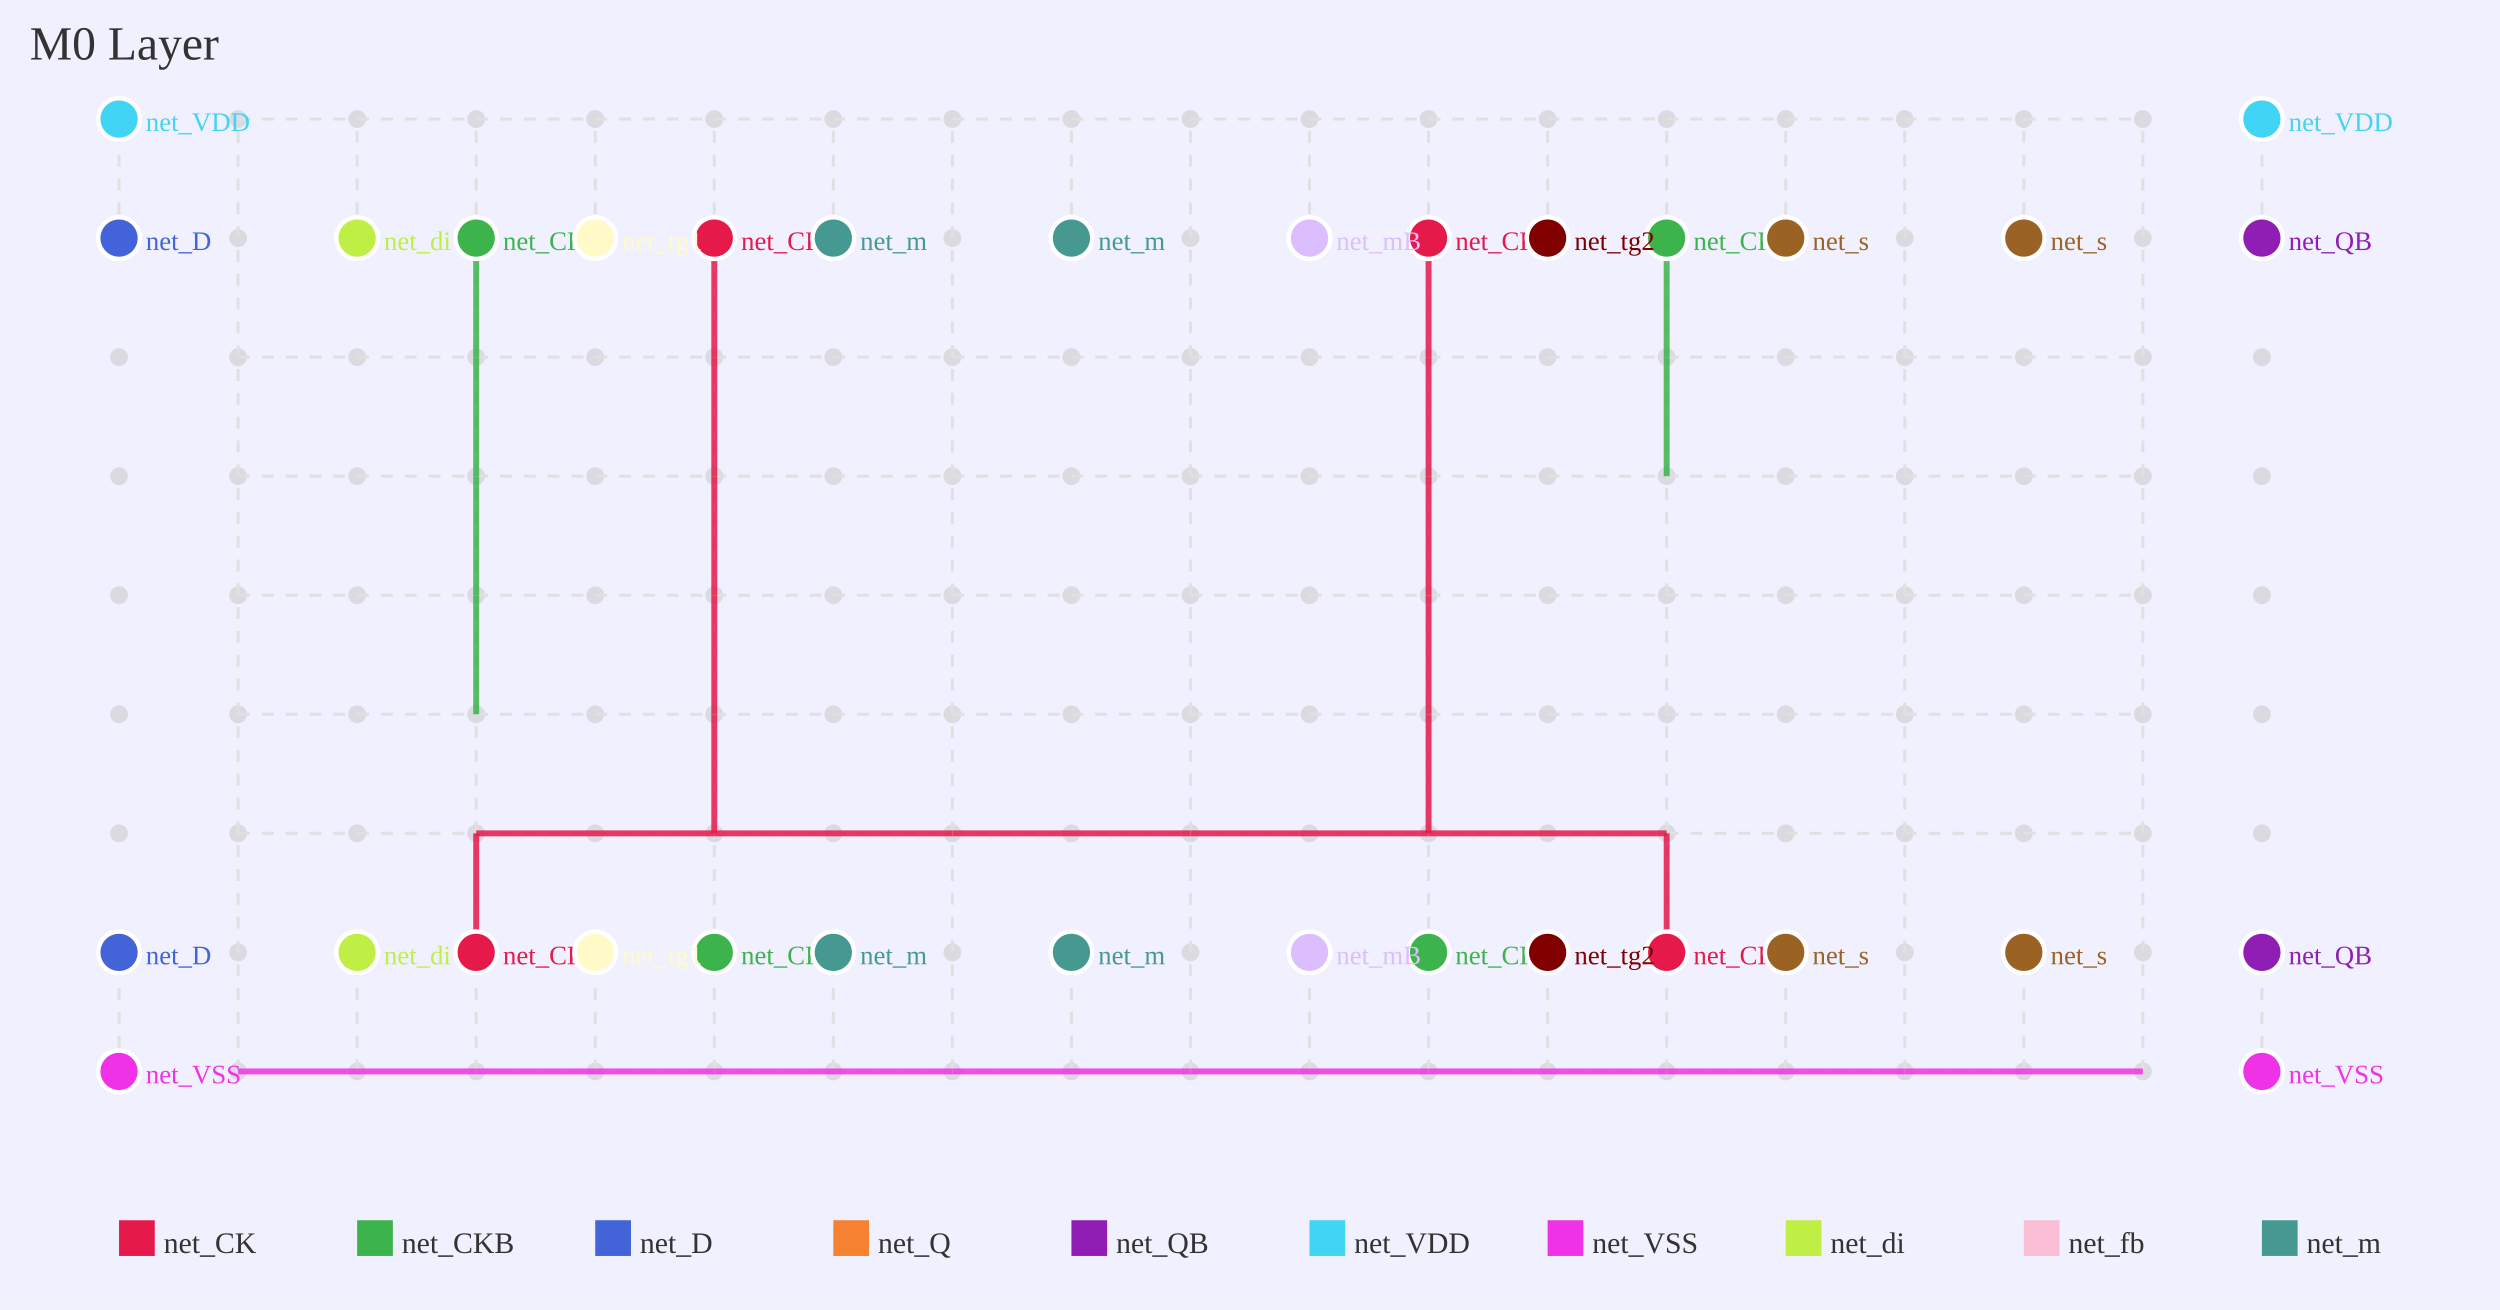
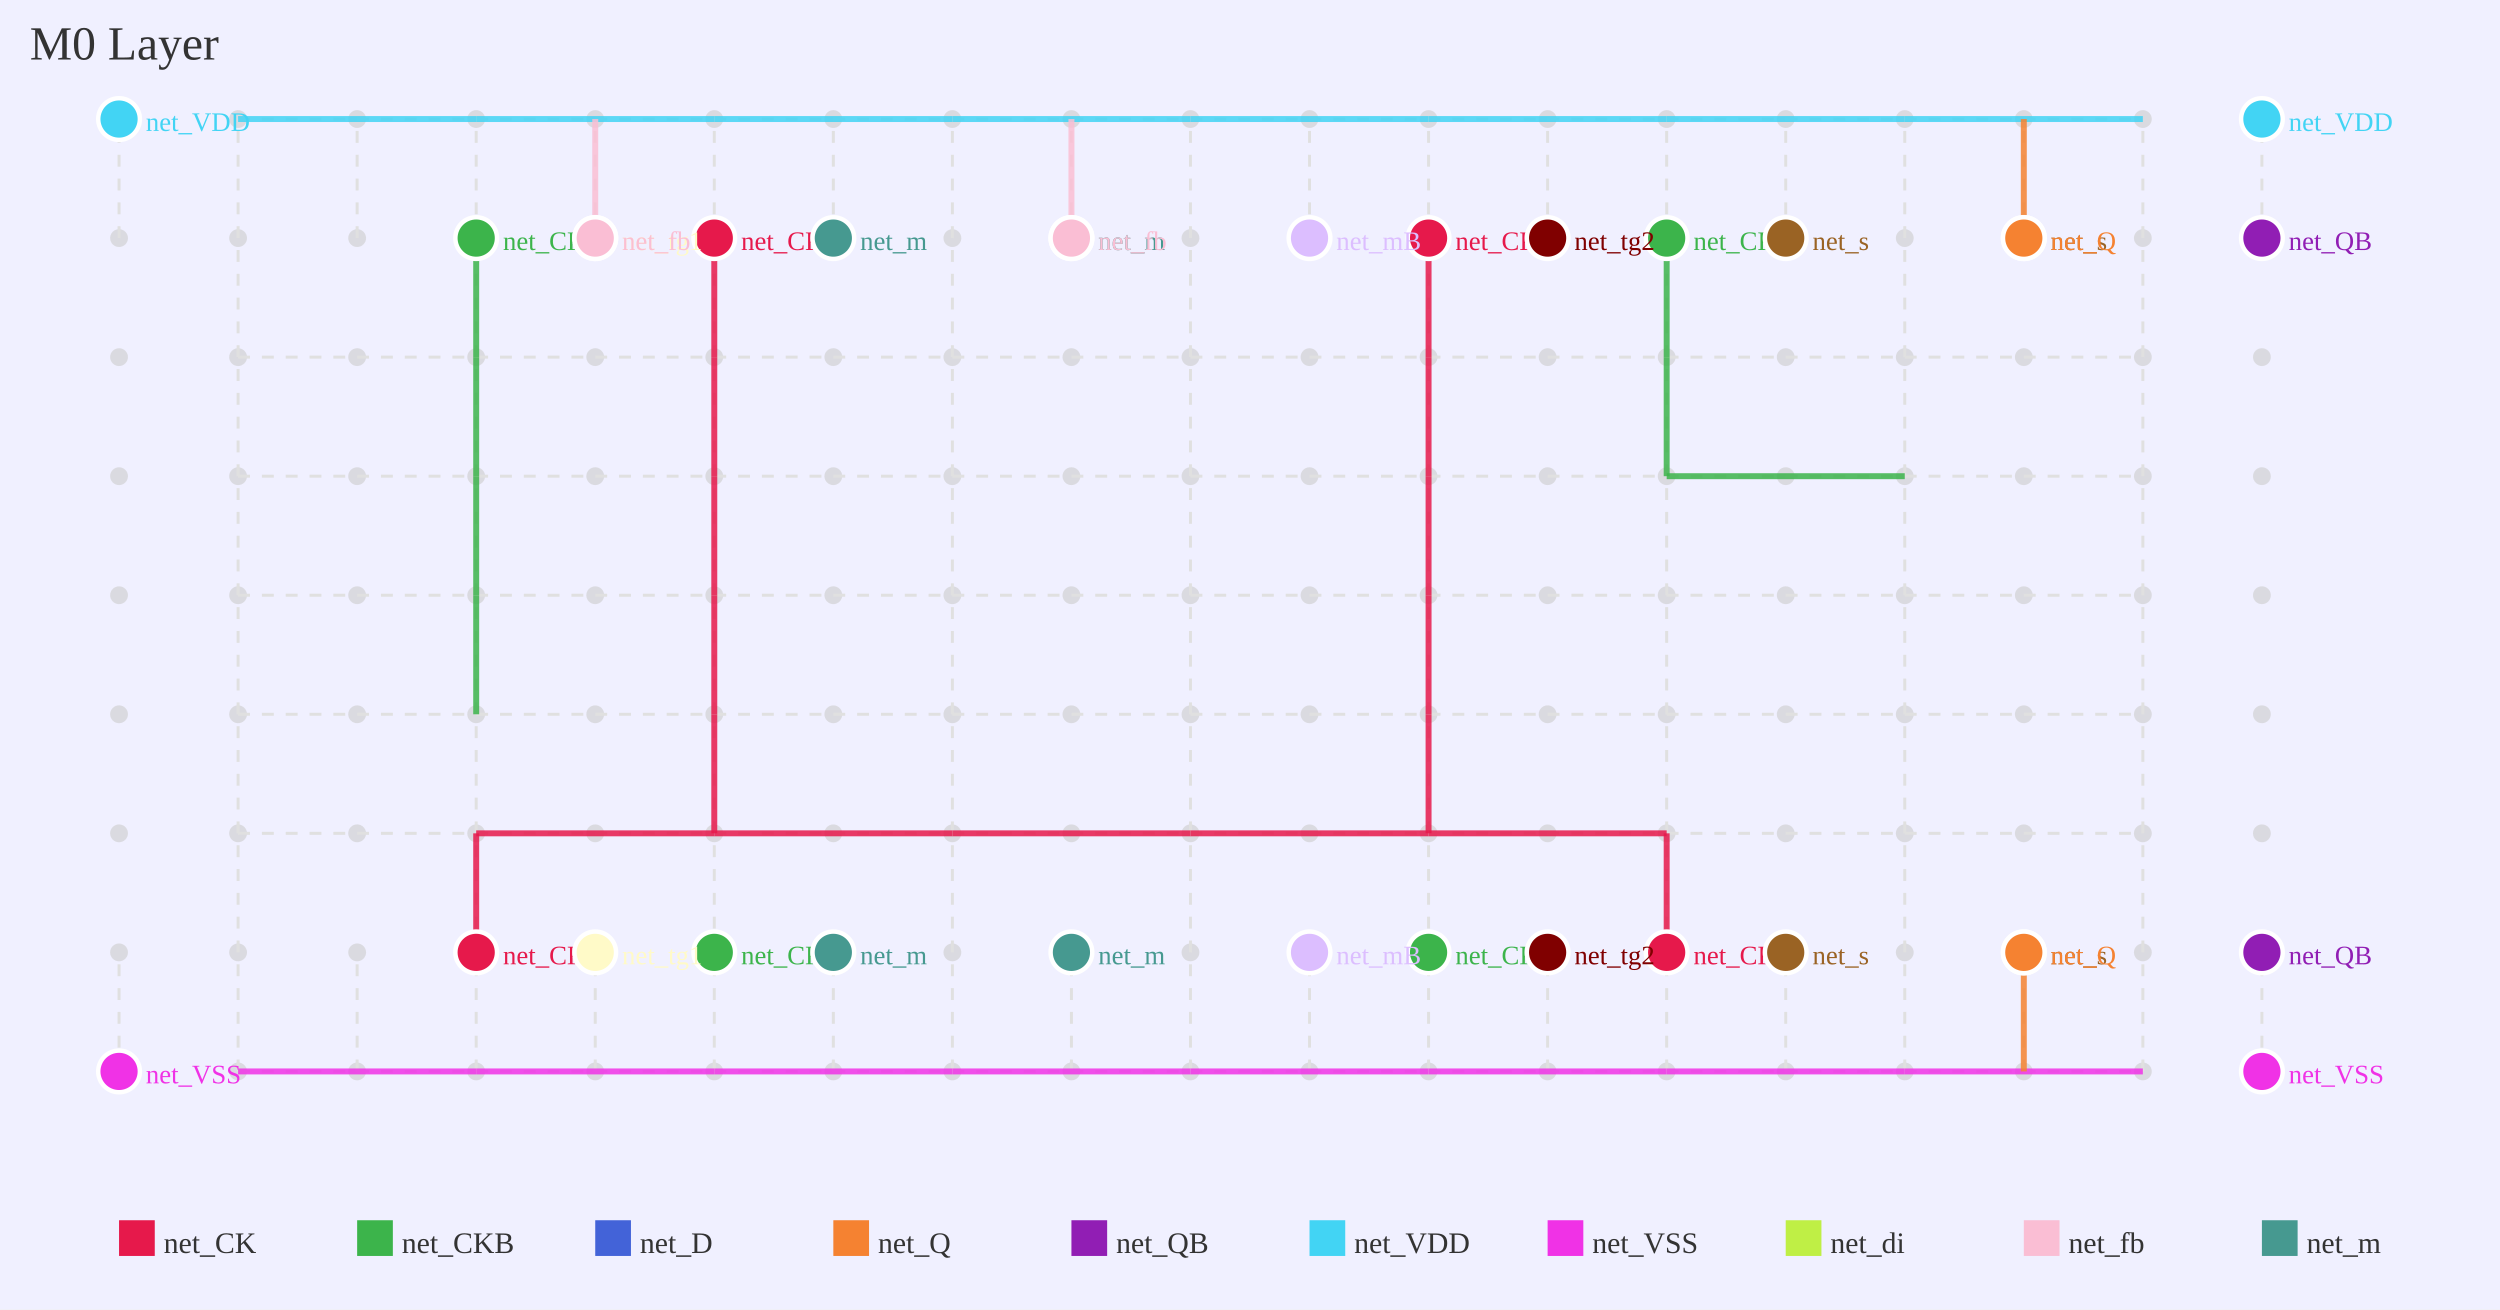
<svg xmlns="http://www.w3.org/2000/svg" width="840" height="440">
  <rect width="840" height="440" fill="#f0f0ff" />
  <text x="10" y="20" font-size="16" fill="#333">M0 Layer</text>
  <circle cx="40" cy="360" r="3" fill="#cccccc" opacity="0.6" />
  <circle cx="40" cy="320" r="3" fill="#cccccc" opacity="0.6" />
  <circle cx="40" cy="280" r="3" fill="#cccccc" opacity="0.6" />
  <circle cx="40" cy="240" r="3" fill="#cccccc" opacity="0.6" />
  <circle cx="40" cy="200" r="3" fill="#cccccc" opacity="0.6" />
  <circle cx="40" cy="160" r="3" fill="#cccccc" opacity="0.6" />
  <circle cx="40" cy="120" r="3" fill="#cccccc" opacity="0.6" />
  <circle cx="40" cy="80" r="3" fill="#cccccc" opacity="0.6" />
  <circle cx="40" cy="40" r="3" fill="#cccccc" opacity="0.6" />
  <circle cx="80" cy="360" r="3" fill="#cccccc" opacity="0.6" />
  <circle cx="80" cy="320" r="3" fill="#cccccc" opacity="0.6" />
  <circle cx="80" cy="280" r="3" fill="#cccccc" opacity="0.6" />
  <circle cx="80" cy="240" r="3" fill="#cccccc" opacity="0.6" />
  <circle cx="80" cy="200" r="3" fill="#cccccc" opacity="0.6" />
  <circle cx="80" cy="160" r="3" fill="#cccccc" opacity="0.6" />
  <circle cx="80" cy="120" r="3" fill="#cccccc" opacity="0.6" />
  <circle cx="80" cy="80" r="3" fill="#cccccc" opacity="0.6" />
  <circle cx="80" cy="40" r="3" fill="#cccccc" opacity="0.6" />
  <circle cx="120" cy="360" r="3" fill="#cccccc" opacity="0.6" />
  <circle cx="120" cy="320" r="3" fill="#cccccc" opacity="0.6" />
  <circle cx="120" cy="280" r="3" fill="#cccccc" opacity="0.6" />
  <circle cx="120" cy="240" r="3" fill="#cccccc" opacity="0.6" />
  <circle cx="120" cy="200" r="3" fill="#cccccc" opacity="0.6" />
  <circle cx="120" cy="160" r="3" fill="#cccccc" opacity="0.6" />
  <circle cx="120" cy="120" r="3" fill="#cccccc" opacity="0.6" />
  <circle cx="120" cy="80" r="3" fill="#cccccc" opacity="0.6" />
  <circle cx="120" cy="40" r="3" fill="#cccccc" opacity="0.6" />
  <circle cx="160" cy="360" r="3" fill="#cccccc" opacity="0.6" />
  <circle cx="160" cy="320" r="3" fill="#cccccc" opacity="0.6" />
  <circle cx="160" cy="280" r="3" fill="#cccccc" opacity="0.6" />
  <circle cx="160" cy="240" r="3" fill="#cccccc" opacity="0.6" />
  <circle cx="160" cy="200" r="3" fill="#cccccc" opacity="0.6" />
  <circle cx="160" cy="160" r="3" fill="#cccccc" opacity="0.6" />
  <circle cx="160" cy="120" r="3" fill="#cccccc" opacity="0.6" />
  <circle cx="160" cy="80" r="3" fill="#cccccc" opacity="0.6" />
  <circle cx="160" cy="40" r="3" fill="#cccccc" opacity="0.6" />
  <circle cx="200" cy="360" r="3" fill="#cccccc" opacity="0.6" />
  <circle cx="200" cy="320" r="3" fill="#cccccc" opacity="0.6" />
  <circle cx="200" cy="280" r="3" fill="#cccccc" opacity="0.6" />
  <circle cx="200" cy="240" r="3" fill="#cccccc" opacity="0.6" />
  <circle cx="200" cy="200" r="3" fill="#cccccc" opacity="0.6" />
  <circle cx="200" cy="160" r="3" fill="#cccccc" opacity="0.6" />
  <circle cx="200" cy="120" r="3" fill="#cccccc" opacity="0.6" />
  <circle cx="200" cy="80" r="3" fill="#cccccc" opacity="0.6" />
  <circle cx="200" cy="40" r="3" fill="#cccccc" opacity="0.6" />
  <circle cx="240" cy="360" r="3" fill="#cccccc" opacity="0.6" />
  <circle cx="240" cy="320" r="3" fill="#cccccc" opacity="0.6" />
  <circle cx="240" cy="280" r="3" fill="#cccccc" opacity="0.6" />
  <circle cx="240" cy="240" r="3" fill="#cccccc" opacity="0.6" />
  <circle cx="240" cy="200" r="3" fill="#cccccc" opacity="0.6" />
  <circle cx="240" cy="160" r="3" fill="#cccccc" opacity="0.6" />
  <circle cx="240" cy="120" r="3" fill="#cccccc" opacity="0.6" />
  <circle cx="240" cy="80" r="3" fill="#cccccc" opacity="0.6" />
  <circle cx="240" cy="40" r="3" fill="#cccccc" opacity="0.6" />
  <circle cx="280" cy="360" r="3" fill="#cccccc" opacity="0.6" />
  <circle cx="280" cy="320" r="3" fill="#cccccc" opacity="0.6" />
  <circle cx="280" cy="280" r="3" fill="#cccccc" opacity="0.6" />
  <circle cx="280" cy="240" r="3" fill="#cccccc" opacity="0.6" />
  <circle cx="280" cy="200" r="3" fill="#cccccc" opacity="0.6" />
  <circle cx="280" cy="160" r="3" fill="#cccccc" opacity="0.6" />
  <circle cx="280" cy="120" r="3" fill="#cccccc" opacity="0.6" />
  <circle cx="280" cy="80" r="3" fill="#cccccc" opacity="0.6" />
  <circle cx="280" cy="40" r="3" fill="#cccccc" opacity="0.6" />
  <circle cx="320" cy="360" r="3" fill="#cccccc" opacity="0.6" />
  <circle cx="320" cy="320" r="3" fill="#cccccc" opacity="0.6" />
  <circle cx="320" cy="280" r="3" fill="#cccccc" opacity="0.6" />
  <circle cx="320" cy="240" r="3" fill="#cccccc" opacity="0.6" />
  <circle cx="320" cy="200" r="3" fill="#cccccc" opacity="0.6" />
  <circle cx="320" cy="160" r="3" fill="#cccccc" opacity="0.6" />
  <circle cx="320" cy="120" r="3" fill="#cccccc" opacity="0.6" />
  <circle cx="320" cy="80" r="3" fill="#cccccc" opacity="0.6" />
  <circle cx="320" cy="40" r="3" fill="#cccccc" opacity="0.6" />
  <circle cx="360" cy="360" r="3" fill="#cccccc" opacity="0.6" />
  <circle cx="360" cy="320" r="3" fill="#cccccc" opacity="0.6" />
  <circle cx="360" cy="280" r="3" fill="#cccccc" opacity="0.6" />
  <circle cx="360" cy="240" r="3" fill="#cccccc" opacity="0.6" />
  <circle cx="360" cy="200" r="3" fill="#cccccc" opacity="0.6" />
  <circle cx="360" cy="160" r="3" fill="#cccccc" opacity="0.6" />
  <circle cx="360" cy="120" r="3" fill="#cccccc" opacity="0.6" />
  <circle cx="360" cy="80" r="3" fill="#cccccc" opacity="0.6" />
  <circle cx="360" cy="40" r="3" fill="#cccccc" opacity="0.6" />
  <circle cx="400" cy="360" r="3" fill="#cccccc" opacity="0.6" />
  <circle cx="400" cy="320" r="3" fill="#cccccc" opacity="0.6" />
  <circle cx="400" cy="280" r="3" fill="#cccccc" opacity="0.6" />
  <circle cx="400" cy="240" r="3" fill="#cccccc" opacity="0.6" />
  <circle cx="400" cy="200" r="3" fill="#cccccc" opacity="0.6" />
  <circle cx="400" cy="160" r="3" fill="#cccccc" opacity="0.6" />
  <circle cx="400" cy="120" r="3" fill="#cccccc" opacity="0.6" />
  <circle cx="400" cy="80" r="3" fill="#cccccc" opacity="0.6" />
  <circle cx="400" cy="40" r="3" fill="#cccccc" opacity="0.6" />
  <circle cx="440" cy="360" r="3" fill="#cccccc" opacity="0.6" />
  <circle cx="440" cy="320" r="3" fill="#cccccc" opacity="0.6" />
  <circle cx="440" cy="280" r="3" fill="#cccccc" opacity="0.6" />
  <circle cx="440" cy="240" r="3" fill="#cccccc" opacity="0.6" />
  <circle cx="440" cy="200" r="3" fill="#cccccc" opacity="0.6" />
  <circle cx="440" cy="160" r="3" fill="#cccccc" opacity="0.6" />
  <circle cx="440" cy="120" r="3" fill="#cccccc" opacity="0.6" />
  <circle cx="440" cy="80" r="3" fill="#cccccc" opacity="0.6" />
  <circle cx="440" cy="40" r="3" fill="#cccccc" opacity="0.6" />
  <circle cx="480" cy="360" r="3" fill="#cccccc" opacity="0.6" />
  <circle cx="480" cy="320" r="3" fill="#cccccc" opacity="0.6" />
  <circle cx="480" cy="280" r="3" fill="#cccccc" opacity="0.6" />
  <circle cx="480" cy="240" r="3" fill="#cccccc" opacity="0.6" />
  <circle cx="480" cy="200" r="3" fill="#cccccc" opacity="0.6" />
  <circle cx="480" cy="160" r="3" fill="#cccccc" opacity="0.6" />
  <circle cx="480" cy="120" r="3" fill="#cccccc" opacity="0.6" />
  <circle cx="480" cy="80" r="3" fill="#cccccc" opacity="0.6" />
  <circle cx="480" cy="40" r="3" fill="#cccccc" opacity="0.6" />
  <circle cx="520" cy="360" r="3" fill="#cccccc" opacity="0.6" />
  <circle cx="520" cy="320" r="3" fill="#cccccc" opacity="0.6" />
  <circle cx="520" cy="280" r="3" fill="#cccccc" opacity="0.6" />
  <circle cx="520" cy="240" r="3" fill="#cccccc" opacity="0.6" />
  <circle cx="520" cy="200" r="3" fill="#cccccc" opacity="0.6" />
  <circle cx="520" cy="160" r="3" fill="#cccccc" opacity="0.6" />
  <circle cx="520" cy="120" r="3" fill="#cccccc" opacity="0.6" />
  <circle cx="520" cy="80" r="3" fill="#cccccc" opacity="0.6" />
  <circle cx="520" cy="40" r="3" fill="#cccccc" opacity="0.6" />
  <circle cx="560" cy="360" r="3" fill="#cccccc" opacity="0.6" />
  <circle cx="560" cy="320" r="3" fill="#cccccc" opacity="0.6" />
  <circle cx="560" cy="280" r="3" fill="#cccccc" opacity="0.6" />
  <circle cx="560" cy="240" r="3" fill="#cccccc" opacity="0.6" />
  <circle cx="560" cy="200" r="3" fill="#cccccc" opacity="0.6" />
  <circle cx="560" cy="160" r="3" fill="#cccccc" opacity="0.6" />
  <circle cx="560" cy="120" r="3" fill="#cccccc" opacity="0.6" />
  <circle cx="560" cy="80" r="3" fill="#cccccc" opacity="0.6" />
  <circle cx="560" cy="40" r="3" fill="#cccccc" opacity="0.6" />
  <circle cx="600" cy="360" r="3" fill="#cccccc" opacity="0.6" />
  <circle cx="600" cy="320" r="3" fill="#cccccc" opacity="0.6" />
  <circle cx="600" cy="280" r="3" fill="#cccccc" opacity="0.6" />
  <circle cx="600" cy="240" r="3" fill="#cccccc" opacity="0.6" />
  <circle cx="600" cy="200" r="3" fill="#cccccc" opacity="0.6" />
  <circle cx="600" cy="160" r="3" fill="#cccccc" opacity="0.6" />
  <circle cx="600" cy="120" r="3" fill="#cccccc" opacity="0.6" />
  <circle cx="600" cy="80" r="3" fill="#cccccc" opacity="0.6" />
  <circle cx="600" cy="40" r="3" fill="#cccccc" opacity="0.6" />
  <circle cx="640" cy="360" r="3" fill="#cccccc" opacity="0.6" />
  <circle cx="640" cy="320" r="3" fill="#cccccc" opacity="0.6" />
  <circle cx="640" cy="280" r="3" fill="#cccccc" opacity="0.6" />
  <circle cx="640" cy="240" r="3" fill="#cccccc" opacity="0.6" />
  <circle cx="640" cy="200" r="3" fill="#cccccc" opacity="0.6" />
  <circle cx="640" cy="160" r="3" fill="#cccccc" opacity="0.6" />
  <circle cx="640" cy="120" r="3" fill="#cccccc" opacity="0.6" />
  <circle cx="640" cy="80" r="3" fill="#cccccc" opacity="0.6" />
  <circle cx="640" cy="40" r="3" fill="#cccccc" opacity="0.6" />
  <circle cx="680" cy="360" r="3" fill="#cccccc" opacity="0.6" />
  <circle cx="680" cy="320" r="3" fill="#cccccc" opacity="0.6" />
  <circle cx="680" cy="280" r="3" fill="#cccccc" opacity="0.6" />
  <circle cx="680" cy="240" r="3" fill="#cccccc" opacity="0.6" />
  <circle cx="680" cy="200" r="3" fill="#cccccc" opacity="0.6" />
  <circle cx="680" cy="160" r="3" fill="#cccccc" opacity="0.6" />
  <circle cx="680" cy="120" r="3" fill="#cccccc" opacity="0.6" />
  <circle cx="680" cy="80" r="3" fill="#cccccc" opacity="0.6" />
  <circle cx="680" cy="40" r="3" fill="#cccccc" opacity="0.6" />
  <circle cx="720" cy="360" r="3" fill="#cccccc" opacity="0.6" />
  <circle cx="720" cy="320" r="3" fill="#cccccc" opacity="0.6" />
  <circle cx="720" cy="280" r="3" fill="#cccccc" opacity="0.6" />
  <circle cx="720" cy="240" r="3" fill="#cccccc" opacity="0.6" />
  <circle cx="720" cy="200" r="3" fill="#cccccc" opacity="0.6" />
  <circle cx="720" cy="160" r="3" fill="#cccccc" opacity="0.6" />
  <circle cx="720" cy="120" r="3" fill="#cccccc" opacity="0.6" />
  <circle cx="720" cy="80" r="3" fill="#cccccc" opacity="0.6" />
  <circle cx="720" cy="40" r="3" fill="#cccccc" opacity="0.6" />
  <circle cx="760" cy="360" r="3" fill="#cccccc" opacity="0.6" />
  <circle cx="760" cy="320" r="3" fill="#cccccc" opacity="0.6" />
  <circle cx="760" cy="280" r="3" fill="#cccccc" opacity="0.6" />
  <circle cx="760" cy="240" r="3" fill="#cccccc" opacity="0.6" />
  <circle cx="760" cy="200" r="3" fill="#cccccc" opacity="0.6" />
  <circle cx="760" cy="160" r="3" fill="#cccccc" opacity="0.6" />
  <circle cx="760" cy="120" r="3" fill="#cccccc" opacity="0.6" />
  <circle cx="760" cy="80" r="3" fill="#cccccc" opacity="0.6" />
  <circle cx="760" cy="40" r="3" fill="#cccccc" opacity="0.6" />
  <line x1="40" y1="360" x2="40" y2="320" stroke="#e0e0e0" stroke-width="1" stroke-dasharray="4,4" />
  <line x1="40" y1="80" x2="40" y2="40" stroke="#e0e0e0" stroke-width="1" stroke-dasharray="4,4" />
  <line x1="80" y1="360" x2="80" y2="320" stroke="#e0e0e0" stroke-width="1" stroke-dasharray="4,4" />
  <line x1="80" y1="360" x2="160" y2="360" stroke="#e0e0e0" stroke-width="1" stroke-dasharray="4,4" />
  <line x1="80" y1="320" x2="80" y2="280" stroke="#e0e0e0" stroke-width="1" stroke-dasharray="4,4" />
  <line x1="80" y1="280" x2="80" y2="240" stroke="#e0e0e0" stroke-width="1" stroke-dasharray="4,4" />
  <line x1="80" y1="280" x2="160" y2="280" stroke="#e0e0e0" stroke-width="1" stroke-dasharray="4,4" />
  <line x1="80" y1="240" x2="80" y2="200" stroke="#e0e0e0" stroke-width="1" stroke-dasharray="4,4" />
  <line x1="80" y1="240" x2="160" y2="240" stroke="#e0e0e0" stroke-width="1" stroke-dasharray="4,4" />
  <line x1="80" y1="200" x2="80" y2="160" stroke="#e0e0e0" stroke-width="1" stroke-dasharray="4,4" />
  <line x1="80" y1="200" x2="160" y2="200" stroke="#e0e0e0" stroke-width="1" stroke-dasharray="4,4" />
  <line x1="80" y1="160" x2="80" y2="120" stroke="#e0e0e0" stroke-width="1" stroke-dasharray="4,4" />
  <line x1="80" y1="160" x2="160" y2="160" stroke="#e0e0e0" stroke-width="1" stroke-dasharray="4,4" />
  <line x1="80" y1="120" x2="80" y2="80" stroke="#e0e0e0" stroke-width="1" stroke-dasharray="4,4" />
  <line x1="80" y1="120" x2="160" y2="120" stroke="#e0e0e0" stroke-width="1" stroke-dasharray="4,4" />
  <line x1="80" y1="80" x2="80" y2="40" stroke="#e0e0e0" stroke-width="1" stroke-dasharray="4,4" />
  <line x1="80" y1="40" x2="160" y2="40" stroke="#e0e0e0" stroke-width="1" stroke-dasharray="4,4" />
  <line x1="120" y1="360" x2="120" y2="320" stroke="#e0e0e0" stroke-width="1" stroke-dasharray="4,4" />
  <line x1="120" y1="80" x2="120" y2="40" stroke="#e0e0e0" stroke-width="1" stroke-dasharray="4,4" />
  <line x1="160" y1="360" x2="160" y2="320" stroke="#e0e0e0" stroke-width="1" stroke-dasharray="4,4" />
  <line x1="160" y1="360" x2="240" y2="360" stroke="#e0e0e0" stroke-width="1" stroke-dasharray="4,4" />
  <line x1="160" y1="320" x2="160" y2="280" stroke="#e0e0e0" stroke-width="1" stroke-dasharray="4,4" />
  <line x1="160" y1="280" x2="160" y2="240" stroke="#e0e0e0" stroke-width="1" stroke-dasharray="4,4" />
  <line x1="160" y1="280" x2="240" y2="280" stroke="#e0e0e0" stroke-width="1" stroke-dasharray="4,4" />
  <line x1="160" y1="240" x2="160" y2="200" stroke="#e0e0e0" stroke-width="1" stroke-dasharray="4,4" />
  <line x1="160" y1="240" x2="240" y2="240" stroke="#e0e0e0" stroke-width="1" stroke-dasharray="4,4" />
  <line x1="160" y1="200" x2="160" y2="160" stroke="#e0e0e0" stroke-width="1" stroke-dasharray="4,4" />
  <line x1="160" y1="200" x2="240" y2="200" stroke="#e0e0e0" stroke-width="1" stroke-dasharray="4,4" />
  <line x1="160" y1="160" x2="160" y2="120" stroke="#e0e0e0" stroke-width="1" stroke-dasharray="4,4" />
  <line x1="160" y1="160" x2="240" y2="160" stroke="#e0e0e0" stroke-width="1" stroke-dasharray="4,4" />
  <line x1="160" y1="120" x2="160" y2="80" stroke="#e0e0e0" stroke-width="1" stroke-dasharray="4,4" />
  <line x1="160" y1="120" x2="240" y2="120" stroke="#e0e0e0" stroke-width="1" stroke-dasharray="4,4" />
  <line x1="160" y1="80" x2="160" y2="40" stroke="#e0e0e0" stroke-width="1" stroke-dasharray="4,4" />
  <line x1="160" y1="40" x2="240" y2="40" stroke="#e0e0e0" stroke-width="1" stroke-dasharray="4,4" />
  <line x1="200" y1="360" x2="200" y2="320" stroke="#e0e0e0" stroke-width="1" stroke-dasharray="4,4" />
  <line x1="200" y1="80" x2="200" y2="40" stroke="#e0e0e0" stroke-width="1" stroke-dasharray="4,4" />
  <line x1="240" y1="360" x2="240" y2="320" stroke="#e0e0e0" stroke-width="1" stroke-dasharray="4,4" />
  <line x1="240" y1="360" x2="320" y2="360" stroke="#e0e0e0" stroke-width="1" stroke-dasharray="4,4" />
  <line x1="240" y1="320" x2="240" y2="280" stroke="#e0e0e0" stroke-width="1" stroke-dasharray="4,4" />
  <line x1="240" y1="280" x2="240" y2="240" stroke="#e0e0e0" stroke-width="1" stroke-dasharray="4,4" />
  <line x1="240" y1="280" x2="320" y2="280" stroke="#e0e0e0" stroke-width="1" stroke-dasharray="4,4" />
  <line x1="240" y1="240" x2="240" y2="200" stroke="#e0e0e0" stroke-width="1" stroke-dasharray="4,4" />
  <line x1="240" y1="240" x2="320" y2="240" stroke="#e0e0e0" stroke-width="1" stroke-dasharray="4,4" />
  <line x1="240" y1="200" x2="240" y2="160" stroke="#e0e0e0" stroke-width="1" stroke-dasharray="4,4" />
  <line x1="240" y1="200" x2="320" y2="200" stroke="#e0e0e0" stroke-width="1" stroke-dasharray="4,4" />
  <line x1="240" y1="160" x2="240" y2="120" stroke="#e0e0e0" stroke-width="1" stroke-dasharray="4,4" />
  <line x1="240" y1="160" x2="320" y2="160" stroke="#e0e0e0" stroke-width="1" stroke-dasharray="4,4" />
  <line x1="240" y1="120" x2="240" y2="80" stroke="#e0e0e0" stroke-width="1" stroke-dasharray="4,4" />
  <line x1="240" y1="120" x2="320" y2="120" stroke="#e0e0e0" stroke-width="1" stroke-dasharray="4,4" />
  <line x1="240" y1="80" x2="240" y2="40" stroke="#e0e0e0" stroke-width="1" stroke-dasharray="4,4" />
  <line x1="240" y1="40" x2="320" y2="40" stroke="#e0e0e0" stroke-width="1" stroke-dasharray="4,4" />
  <line x1="280" y1="360" x2="280" y2="320" stroke="#e0e0e0" stroke-width="1" stroke-dasharray="4,4" />
  <line x1="280" y1="80" x2="280" y2="40" stroke="#e0e0e0" stroke-width="1" stroke-dasharray="4,4" />
  <line x1="320" y1="360" x2="320" y2="320" stroke="#e0e0e0" stroke-width="1" stroke-dasharray="4,4" />
  <line x1="320" y1="360" x2="400" y2="360" stroke="#e0e0e0" stroke-width="1" stroke-dasharray="4,4" />
  <line x1="320" y1="320" x2="320" y2="280" stroke="#e0e0e0" stroke-width="1" stroke-dasharray="4,4" />
  <line x1="320" y1="280" x2="320" y2="240" stroke="#e0e0e0" stroke-width="1" stroke-dasharray="4,4" />
  <line x1="320" y1="280" x2="400" y2="280" stroke="#e0e0e0" stroke-width="1" stroke-dasharray="4,4" />
  <line x1="320" y1="240" x2="320" y2="200" stroke="#e0e0e0" stroke-width="1" stroke-dasharray="4,4" />
  <line x1="320" y1="240" x2="400" y2="240" stroke="#e0e0e0" stroke-width="1" stroke-dasharray="4,4" />
  <line x1="320" y1="200" x2="320" y2="160" stroke="#e0e0e0" stroke-width="1" stroke-dasharray="4,4" />
  <line x1="320" y1="200" x2="400" y2="200" stroke="#e0e0e0" stroke-width="1" stroke-dasharray="4,4" />
  <line x1="320" y1="160" x2="320" y2="120" stroke="#e0e0e0" stroke-width="1" stroke-dasharray="4,4" />
  <line x1="320" y1="160" x2="400" y2="160" stroke="#e0e0e0" stroke-width="1" stroke-dasharray="4,4" />
  <line x1="320" y1="120" x2="320" y2="80" stroke="#e0e0e0" stroke-width="1" stroke-dasharray="4,4" />
  <line x1="320" y1="120" x2="400" y2="120" stroke="#e0e0e0" stroke-width="1" stroke-dasharray="4,4" />
  <line x1="320" y1="80" x2="320" y2="40" stroke="#e0e0e0" stroke-width="1" stroke-dasharray="4,4" />
  <line x1="320" y1="40" x2="400" y2="40" stroke="#e0e0e0" stroke-width="1" stroke-dasharray="4,4" />
  <line x1="360" y1="360" x2="360" y2="320" stroke="#e0e0e0" stroke-width="1" stroke-dasharray="4,4" />
  <line x1="360" y1="80" x2="360" y2="40" stroke="#e0e0e0" stroke-width="1" stroke-dasharray="4,4" />
  <line x1="400" y1="360" x2="400" y2="320" stroke="#e0e0e0" stroke-width="1" stroke-dasharray="4,4" />
  <line x1="400" y1="360" x2="480" y2="360" stroke="#e0e0e0" stroke-width="1" stroke-dasharray="4,4" />
  <line x1="400" y1="320" x2="400" y2="280" stroke="#e0e0e0" stroke-width="1" stroke-dasharray="4,4" />
  <line x1="400" y1="280" x2="400" y2="240" stroke="#e0e0e0" stroke-width="1" stroke-dasharray="4,4" />
  <line x1="400" y1="280" x2="480" y2="280" stroke="#e0e0e0" stroke-width="1" stroke-dasharray="4,4" />
  <line x1="400" y1="240" x2="400" y2="200" stroke="#e0e0e0" stroke-width="1" stroke-dasharray="4,4" />
  <line x1="400" y1="240" x2="480" y2="240" stroke="#e0e0e0" stroke-width="1" stroke-dasharray="4,4" />
  <line x1="400" y1="200" x2="400" y2="160" stroke="#e0e0e0" stroke-width="1" stroke-dasharray="4,4" />
  <line x1="400" y1="200" x2="480" y2="200" stroke="#e0e0e0" stroke-width="1" stroke-dasharray="4,4" />
  <line x1="400" y1="160" x2="400" y2="120" stroke="#e0e0e0" stroke-width="1" stroke-dasharray="4,4" />
  <line x1="400" y1="160" x2="480" y2="160" stroke="#e0e0e0" stroke-width="1" stroke-dasharray="4,4" />
  <line x1="400" y1="120" x2="400" y2="80" stroke="#e0e0e0" stroke-width="1" stroke-dasharray="4,4" />
  <line x1="400" y1="120" x2="480" y2="120" stroke="#e0e0e0" stroke-width="1" stroke-dasharray="4,4" />
  <line x1="400" y1="80" x2="400" y2="40" stroke="#e0e0e0" stroke-width="1" stroke-dasharray="4,4" />
  <line x1="400" y1="40" x2="480" y2="40" stroke="#e0e0e0" stroke-width="1" stroke-dasharray="4,4" />
  <line x1="440" y1="360" x2="440" y2="320" stroke="#e0e0e0" stroke-width="1" stroke-dasharray="4,4" />
  <line x1="440" y1="80" x2="440" y2="40" stroke="#e0e0e0" stroke-width="1" stroke-dasharray="4,4" />
  <line x1="480" y1="360" x2="480" y2="320" stroke="#e0e0e0" stroke-width="1" stroke-dasharray="4,4" />
  <line x1="480" y1="360" x2="560" y2="360" stroke="#e0e0e0" stroke-width="1" stroke-dasharray="4,4" />
  <line x1="480" y1="320" x2="480" y2="280" stroke="#e0e0e0" stroke-width="1" stroke-dasharray="4,4" />
  <line x1="480" y1="280" x2="480" y2="240" stroke="#e0e0e0" stroke-width="1" stroke-dasharray="4,4" />
  <line x1="480" y1="280" x2="560" y2="280" stroke="#e0e0e0" stroke-width="1" stroke-dasharray="4,4" />
  <line x1="480" y1="240" x2="480" y2="200" stroke="#e0e0e0" stroke-width="1" stroke-dasharray="4,4" />
  <line x1="480" y1="240" x2="560" y2="240" stroke="#e0e0e0" stroke-width="1" stroke-dasharray="4,4" />
  <line x1="480" y1="200" x2="480" y2="160" stroke="#e0e0e0" stroke-width="1" stroke-dasharray="4,4" />
  <line x1="480" y1="200" x2="560" y2="200" stroke="#e0e0e0" stroke-width="1" stroke-dasharray="4,4" />
  <line x1="480" y1="160" x2="480" y2="120" stroke="#e0e0e0" stroke-width="1" stroke-dasharray="4,4" />
  <line x1="480" y1="160" x2="560" y2="160" stroke="#e0e0e0" stroke-width="1" stroke-dasharray="4,4" />
  <line x1="480" y1="120" x2="480" y2="80" stroke="#e0e0e0" stroke-width="1" stroke-dasharray="4,4" />
  <line x1="480" y1="120" x2="560" y2="120" stroke="#e0e0e0" stroke-width="1" stroke-dasharray="4,4" />
  <line x1="480" y1="80" x2="480" y2="40" stroke="#e0e0e0" stroke-width="1" stroke-dasharray="4,4" />
  <line x1="480" y1="40" x2="560" y2="40" stroke="#e0e0e0" stroke-width="1" stroke-dasharray="4,4" />
  <line x1="520" y1="360" x2="520" y2="320" stroke="#e0e0e0" stroke-width="1" stroke-dasharray="4,4" />
  <line x1="520" y1="80" x2="520" y2="40" stroke="#e0e0e0" stroke-width="1" stroke-dasharray="4,4" />
  <line x1="560" y1="360" x2="560" y2="320" stroke="#e0e0e0" stroke-width="1" stroke-dasharray="4,4" />
  <line x1="560" y1="360" x2="640" y2="360" stroke="#e0e0e0" stroke-width="1" stroke-dasharray="4,4" />
  <line x1="560" y1="320" x2="560" y2="280" stroke="#e0e0e0" stroke-width="1" stroke-dasharray="4,4" />
  <line x1="560" y1="280" x2="560" y2="240" stroke="#e0e0e0" stroke-width="1" stroke-dasharray="4,4" />
  <line x1="560" y1="280" x2="640" y2="280" stroke="#e0e0e0" stroke-width="1" stroke-dasharray="4,4" />
  <line x1="560" y1="240" x2="560" y2="200" stroke="#e0e0e0" stroke-width="1" stroke-dasharray="4,4" />
  <line x1="560" y1="240" x2="640" y2="240" stroke="#e0e0e0" stroke-width="1" stroke-dasharray="4,4" />
  <line x1="560" y1="200" x2="560" y2="160" stroke="#e0e0e0" stroke-width="1" stroke-dasharray="4,4" />
  <line x1="560" y1="200" x2="640" y2="200" stroke="#e0e0e0" stroke-width="1" stroke-dasharray="4,4" />
  <line x1="560" y1="160" x2="560" y2="120" stroke="#e0e0e0" stroke-width="1" stroke-dasharray="4,4" />
  <line x1="560" y1="160" x2="640" y2="160" stroke="#e0e0e0" stroke-width="1" stroke-dasharray="4,4" />
  <line x1="560" y1="120" x2="560" y2="80" stroke="#e0e0e0" stroke-width="1" stroke-dasharray="4,4" />
  <line x1="560" y1="120" x2="640" y2="120" stroke="#e0e0e0" stroke-width="1" stroke-dasharray="4,4" />
  <line x1="560" y1="80" x2="560" y2="40" stroke="#e0e0e0" stroke-width="1" stroke-dasharray="4,4" />
  <line x1="560" y1="40" x2="640" y2="40" stroke="#e0e0e0" stroke-width="1" stroke-dasharray="4,4" />
  <line x1="600" y1="360" x2="600" y2="320" stroke="#e0e0e0" stroke-width="1" stroke-dasharray="4,4" />
  <line x1="600" y1="80" x2="600" y2="40" stroke="#e0e0e0" stroke-width="1" stroke-dasharray="4,4" />
  <line x1="640" y1="360" x2="640" y2="320" stroke="#e0e0e0" stroke-width="1" stroke-dasharray="4,4" />
  <line x1="640" y1="360" x2="720" y2="360" stroke="#e0e0e0" stroke-width="1" stroke-dasharray="4,4" />
  <line x1="640" y1="320" x2="640" y2="280" stroke="#e0e0e0" stroke-width="1" stroke-dasharray="4,4" />
  <line x1="640" y1="280" x2="640" y2="240" stroke="#e0e0e0" stroke-width="1" stroke-dasharray="4,4" />
  <line x1="640" y1="280" x2="720" y2="280" stroke="#e0e0e0" stroke-width="1" stroke-dasharray="4,4" />
  <line x1="640" y1="240" x2="640" y2="200" stroke="#e0e0e0" stroke-width="1" stroke-dasharray="4,4" />
  <line x1="640" y1="240" x2="720" y2="240" stroke="#e0e0e0" stroke-width="1" stroke-dasharray="4,4" />
  <line x1="640" y1="200" x2="640" y2="160" stroke="#e0e0e0" stroke-width="1" stroke-dasharray="4,4" />
  <line x1="640" y1="200" x2="720" y2="200" stroke="#e0e0e0" stroke-width="1" stroke-dasharray="4,4" />
  <line x1="640" y1="160" x2="640" y2="120" stroke="#e0e0e0" stroke-width="1" stroke-dasharray="4,4" />
  <line x1="640" y1="160" x2="720" y2="160" stroke="#e0e0e0" stroke-width="1" stroke-dasharray="4,4" />
  <line x1="640" y1="120" x2="640" y2="80" stroke="#e0e0e0" stroke-width="1" stroke-dasharray="4,4" />
  <line x1="640" y1="120" x2="720" y2="120" stroke="#e0e0e0" stroke-width="1" stroke-dasharray="4,4" />
  <line x1="640" y1="80" x2="640" y2="40" stroke="#e0e0e0" stroke-width="1" stroke-dasharray="4,4" />
  <line x1="640" y1="40" x2="720" y2="40" stroke="#e0e0e0" stroke-width="1" stroke-dasharray="4,4" />
  <line x1="680" y1="360" x2="680" y2="320" stroke="#e0e0e0" stroke-width="1" stroke-dasharray="4,4" />
  <line x1="680" y1="80" x2="680" y2="40" stroke="#e0e0e0" stroke-width="1" stroke-dasharray="4,4" />
  <line x1="720" y1="360" x2="720" y2="320" stroke="#e0e0e0" stroke-width="1" stroke-dasharray="4,4" />
  <line x1="720" y1="320" x2="720" y2="280" stroke="#e0e0e0" stroke-width="1" stroke-dasharray="4,4" />
  <line x1="720" y1="280" x2="720" y2="240" stroke="#e0e0e0" stroke-width="1" stroke-dasharray="4,4" />
  <line x1="720" y1="240" x2="720" y2="200" stroke="#e0e0e0" stroke-width="1" stroke-dasharray="4,4" />
  <line x1="720" y1="200" x2="720" y2="160" stroke="#e0e0e0" stroke-width="1" stroke-dasharray="4,4" />
  <line x1="720" y1="160" x2="720" y2="120" stroke="#e0e0e0" stroke-width="1" stroke-dasharray="4,4" />
  <line x1="720" y1="120" x2="720" y2="80" stroke="#e0e0e0" stroke-width="1" stroke-dasharray="4,4" />
  <line x1="720" y1="80" x2="720" y2="40" stroke="#e0e0e0" stroke-width="1" stroke-dasharray="4,4" />
  <line x1="760" y1="360" x2="760" y2="320" stroke="#e0e0e0" stroke-width="1" stroke-dasharray="4,4" />
  <line x1="760" y1="80" x2="760" y2="40" stroke="#e0e0e0" stroke-width="1" stroke-dasharray="4,4" />
  <line x1="160" y1="280" x2="160" y2="320" stroke="#e6194b" stroke-width="2" opacity="0.85" />
  <line x1="240" y1="280" x2="160" y2="280" stroke="#e6194b" stroke-width="2" opacity="0.85" />
  <line x1="240" y1="240" x2="240" y2="280" stroke="#e6194b" stroke-width="2" opacity="0.85" />
  <line x1="240" y1="200" x2="240" y2="240" stroke="#e6194b" stroke-width="2" opacity="0.85" />
  <line x1="240" y1="160" x2="240" y2="200" stroke="#e6194b" stroke-width="2" opacity="0.85" />
  <line x1="240" y1="120" x2="240" y2="160" stroke="#e6194b" stroke-width="2" opacity="0.85" />
  <line x1="240" y1="80" x2="240" y2="120" stroke="#e6194b" stroke-width="2" opacity="0.85" />
  <line x1="320" y1="280" x2="240" y2="280" stroke="#e6194b" stroke-width="2" opacity="0.85" />
  <line x1="400" y1="280" x2="320" y2="280" stroke="#e6194b" stroke-width="2" opacity="0.85" />
  <line x1="480" y1="280" x2="400" y2="280" stroke="#e6194b" stroke-width="2" opacity="0.85" />
  <line x1="560" y1="280" x2="480" y2="280" stroke="#e6194b" stroke-width="2" opacity="0.85" />
  <line x1="560" y1="320" x2="560" y2="280" stroke="#e6194b" stroke-width="2" opacity="0.85" />
  <line x1="480" y1="240" x2="480" y2="280" stroke="#e6194b" stroke-width="2" opacity="0.85" />
  <line x1="480" y1="200" x2="480" y2="240" stroke="#e6194b" stroke-width="2" opacity="0.85" />
  <line x1="480" y1="160" x2="480" y2="200" stroke="#e6194b" stroke-width="2" opacity="0.85" />
  <line x1="480" y1="120" x2="480" y2="160" stroke="#e6194b" stroke-width="2" opacity="0.85" />
  <line x1="480" y1="80" x2="480" y2="120" stroke="#e6194b" stroke-width="2" opacity="0.85" />
  <line x1="160" y1="200" x2="160" y2="240" stroke="#3cb44b" stroke-width="2" opacity="0.85" />
  <line x1="160" y1="160" x2="160" y2="200" stroke="#3cb44b" stroke-width="2" opacity="0.85" />
  <line x1="160" y1="120" x2="160" y2="160" stroke="#3cb44b" stroke-width="2" opacity="0.85" />
  <line x1="160" y1="80" x2="160" y2="120" stroke="#3cb44b" stroke-width="2" opacity="0.85" />
  <line x1="160" y1="240" x2="160" y2="240" stroke="#3cb44b" stroke-width="1" stroke-dasharray="3,3" opacity="0.85" />
  <line x1="240" y1="320" x2="240" y2="320" stroke="#3cb44b" stroke-width="1" stroke-dasharray="3,3" opacity="0.85" />
  <line x1="480" y1="320" x2="480" y2="320" stroke="#3cb44b" stroke-width="1" stroke-dasharray="3,3" opacity="0.85" />
-   <line x1="560" y1="160" x2="560" y2="160" stroke="#3cb44b" stroke-width="1" stroke-dasharray="3,3" opacity="0.85" />
+   <line x1="640" y1="160" x2="640" y2="160" stroke="#3cb44b" stroke-width="1" stroke-dasharray="3,3" opacity="0.85" />
+   <line x1="560" y1="160" x2="640" y2="160" stroke="#3cb44b" stroke-width="2" opacity="0.85" />
  <line x1="560" y1="120" x2="560" y2="160" stroke="#3cb44b" stroke-width="2" opacity="0.85" />
  <line x1="560" y1="80" x2="560" y2="120" stroke="#3cb44b" stroke-width="2" opacity="0.85" />
  <line x1="280" y1="320" x2="280" y2="320" stroke="#469990" stroke-width="1" stroke-dasharray="3,3" opacity="0.85" />
  <line x1="360" y1="320" x2="360" y2="320" stroke="#469990" stroke-width="1" stroke-dasharray="3,3" opacity="0.85" />
  <line x1="280" y1="80" x2="280" y2="80" stroke="#469990" stroke-width="1" stroke-dasharray="3,3" opacity="0.85" />
  <line x1="360" y1="80" x2="360" y2="80" stroke="#469990" stroke-width="1" stroke-dasharray="3,3" opacity="0.85" />
  <line x1="600" y1="320" x2="600" y2="320" stroke="#9A6324" stroke-width="1" stroke-dasharray="3,3" opacity="0.85" />
  <line x1="680" y1="320" x2="680" y2="320" stroke="#9A6324" stroke-width="1" stroke-dasharray="3,3" opacity="0.85" />
  <line x1="600" y1="80" x2="600" y2="80" stroke="#9A6324" stroke-width="1" stroke-dasharray="3,3" opacity="0.85" />
  <line x1="680" y1="80" x2="680" y2="80" stroke="#9A6324" stroke-width="1" stroke-dasharray="3,3" opacity="0.85" />
  <line x1="40" y1="40" x2="40" y2="40" stroke="#42d4f4" stroke-width="1" stroke-dasharray="3,3" opacity="0.85" />
+   <line x1="80" y1="40" x2="80" y2="40" stroke="#42d4f4" stroke-width="1" stroke-dasharray="3,3" opacity="0.85" />
+   <line x1="160" y1="40" x2="80" y2="40" stroke="#42d4f4" stroke-width="2" opacity="0.85" />
+   <line x1="240" y1="40" x2="160" y2="40" stroke="#42d4f4" stroke-width="2" opacity="0.85" />
+   <line x1="320" y1="40" x2="240" y2="40" stroke="#42d4f4" stroke-width="2" opacity="0.85" />
+   <line x1="400" y1="40" x2="320" y2="40" stroke="#42d4f4" stroke-width="2" opacity="0.85" />
+   <line x1="480" y1="40" x2="400" y2="40" stroke="#42d4f4" stroke-width="2" opacity="0.85" />
+   <line x1="560" y1="40" x2="480" y2="40" stroke="#42d4f4" stroke-width="2" opacity="0.85" />
+   <line x1="640" y1="40" x2="560" y2="40" stroke="#42d4f4" stroke-width="2" opacity="0.85" />
+   <line x1="720" y1="40" x2="640" y2="40" stroke="#42d4f4" stroke-width="2" opacity="0.85" />
+   <line x1="720" y1="40" x2="720" y2="40" stroke="#42d4f4" stroke-width="1" stroke-dasharray="3,3" opacity="0.85" />
  <line x1="760" y1="40" x2="760" y2="40" stroke="#42d4f4" stroke-width="1" stroke-dasharray="3,3" opacity="0.85" />
  <line x1="40" y1="360" x2="40" y2="360" stroke="#f032e6" stroke-width="1" stroke-dasharray="3,3" opacity="0.85" />
  <line x1="80" y1="360" x2="80" y2="360" stroke="#f032e6" stroke-width="1" stroke-dasharray="3,3" opacity="0.85" />
  <line x1="160" y1="360" x2="80" y2="360" stroke="#f032e6" stroke-width="2" opacity="0.85" />
  <line x1="240" y1="360" x2="160" y2="360" stroke="#f032e6" stroke-width="2" opacity="0.85" />
  <line x1="320" y1="360" x2="240" y2="360" stroke="#f032e6" stroke-width="2" opacity="0.85" />
  <line x1="400" y1="360" x2="320" y2="360" stroke="#f032e6" stroke-width="2" opacity="0.85" />
  <line x1="480" y1="360" x2="400" y2="360" stroke="#f032e6" stroke-width="2" opacity="0.85" />
  <line x1="560" y1="360" x2="480" y2="360" stroke="#f032e6" stroke-width="2" opacity="0.85" />
  <line x1="640" y1="360" x2="560" y2="360" stroke="#f032e6" stroke-width="2" opacity="0.85" />
  <line x1="720" y1="360" x2="640" y2="360" stroke="#f032e6" stroke-width="2" opacity="0.85" />
  <line x1="720" y1="360" x2="720" y2="360" stroke="#f032e6" stroke-width="1" stroke-dasharray="3,3" opacity="0.85" />
  <line x1="760" y1="360" x2="760" y2="360" stroke="#f032e6" stroke-width="1" stroke-dasharray="3,3" opacity="0.85" />
-   <line x1="40" y1="320" x2="40" y2="320" stroke="#4363d8" stroke-width="1" stroke-dasharray="3,3" opacity="0.85" />
-   <line x1="40" y1="80" x2="40" y2="80" stroke="#4363d8" stroke-width="1" stroke-dasharray="3,3" opacity="0.85" />
-   <line x1="120" y1="320" x2="120" y2="320" stroke="#bfef45" stroke-width="1" stroke-dasharray="3,3" opacity="0.85" />
-   <line x1="120" y1="80" x2="120" y2="80" stroke="#bfef45" stroke-width="1" stroke-dasharray="3,3" opacity="0.85" />
  <line x1="200" y1="320" x2="200" y2="320" stroke="#fffac8" stroke-width="1" stroke-dasharray="3,3" opacity="0.85" />
  <line x1="200" y1="80" x2="200" y2="80" stroke="#fffac8" stroke-width="1" stroke-dasharray="3,3" opacity="0.85" />
  <line x1="440" y1="320" x2="440" y2="320" stroke="#dcbeff" stroke-width="1" stroke-dasharray="3,3" opacity="0.85" />
  <line x1="440" y1="80" x2="440" y2="80" stroke="#dcbeff" stroke-width="1" stroke-dasharray="3,3" opacity="0.85" />
+   <line x1="200" y1="40" x2="200" y2="80" stroke="#fabed4" stroke-width="2" opacity="0.85" />
+   <line x1="200" y1="40" x2="200" y2="40" stroke="#fabed4" stroke-width="1" stroke-dasharray="3,3" opacity="0.85" />
+   <line x1="360" y1="40" x2="360" y2="40" stroke="#fabed4" stroke-width="1" stroke-dasharray="3,3" opacity="0.85" />
+   <line x1="360" y1="80" x2="360" y2="40" stroke="#fabed4" stroke-width="2" opacity="0.85" />
  <line x1="520" y1="320" x2="520" y2="320" stroke="#800000" stroke-width="1" stroke-dasharray="3,3" opacity="0.85" />
  <line x1="520" y1="80" x2="520" y2="80" stroke="#800000" stroke-width="1" stroke-dasharray="3,3" opacity="0.85" />
+   <line x1="680" y1="360" x2="680" y2="360" stroke="#f58231" stroke-width="1" stroke-dasharray="3,3" opacity="0.85" />
+   <line x1="680" y1="320" x2="680" y2="360" stroke="#f58231" stroke-width="2" opacity="0.85" />
+   <line x1="680" y1="40" x2="680" y2="40" stroke="#f58231" stroke-width="1" stroke-dasharray="3,3" opacity="0.85" />
+   <line x1="680" y1="80" x2="680" y2="40" stroke="#f58231" stroke-width="2" opacity="0.85" />
  <line x1="760" y1="320" x2="760" y2="320" stroke="#911eb4" stroke-width="1" stroke-dasharray="3,3" opacity="0.85" />
  <line x1="760" y1="80" x2="760" y2="80" stroke="#911eb4" stroke-width="1" stroke-dasharray="3,3" opacity="0.85" />
  <circle cx="160" cy="320" r="7" fill="#e6194b" stroke="white" stroke-width="1.5" />
  <text x="169" y="324" font-size="9" fill="#e6194b">net_CK</text>
  <circle cx="560" cy="320" r="7" fill="#e6194b" stroke="white" stroke-width="1.5" />
  <text x="569" y="324" font-size="9" fill="#e6194b">net_CK</text>
  <circle cx="240" cy="80" r="7" fill="#e6194b" stroke="white" stroke-width="1.5" />
  <text x="249" y="84" font-size="9" fill="#e6194b">net_CK</text>
  <circle cx="480" cy="80" r="7" fill="#e6194b" stroke="white" stroke-width="1.5" />
  <text x="489" y="84" font-size="9" fill="#e6194b">net_CK</text>
  <circle cx="240" cy="320" r="7" fill="#3cb44b" stroke="white" stroke-width="1.5" />
  <text x="249" y="324" font-size="9" fill="#3cb44b">net_CKB</text>
  <circle cx="480" cy="320" r="7" fill="#3cb44b" stroke="white" stroke-width="1.5" />
  <text x="489" y="324" font-size="9" fill="#3cb44b">net_CKB</text>
  <circle cx="160" cy="80" r="7" fill="#3cb44b" stroke="white" stroke-width="1.5" />
  <text x="169" y="84" font-size="9" fill="#3cb44b">net_CKB</text>
  <circle cx="560" cy="80" r="7" fill="#3cb44b" stroke="white" stroke-width="1.5" />
  <text x="569" y="84" font-size="9" fill="#3cb44b">net_CKB</text>
  <circle cx="280" cy="320" r="7" fill="#469990" stroke="white" stroke-width="1.5" />
  <text x="289" y="324" font-size="9" fill="#469990">net_m</text>
  <circle cx="280" cy="80" r="7" fill="#469990" stroke="white" stroke-width="1.5" />
  <text x="289" y="84" font-size="9" fill="#469990">net_m</text>
  <circle cx="360" cy="320" r="7" fill="#469990" stroke="white" stroke-width="1.5" />
  <text x="369" y="324" font-size="9" fill="#469990">net_m</text>
  <circle cx="360" cy="80" r="7" fill="#469990" stroke="white" stroke-width="1.5" />
  <text x="369" y="84" font-size="9" fill="#469990">net_m</text>
  <circle cx="600" cy="320" r="7" fill="#9A6324" stroke="white" stroke-width="1.5" />
  <text x="609" y="324" font-size="9" fill="#9A6324">net_s</text>
  <circle cx="600" cy="80" r="7" fill="#9A6324" stroke="white" stroke-width="1.5" />
  <text x="609" y="84" font-size="9" fill="#9A6324">net_s</text>
  <circle cx="680" cy="320" r="7" fill="#9A6324" stroke="white" stroke-width="1.5" />
  <text x="689" y="324" font-size="9" fill="#9A6324">net_s</text>
  <circle cx="680" cy="80" r="7" fill="#9A6324" stroke="white" stroke-width="1.5" />
  <text x="689" y="84" font-size="9" fill="#9A6324">net_s</text>
  <circle cx="40" cy="40" r="7" fill="#42d4f4" stroke="white" stroke-width="1.5" />
  <text x="49" y="44" font-size="9" fill="#42d4f4">net_VDD</text>
  <circle cx="760" cy="40" r="7" fill="#42d4f4" stroke="white" stroke-width="1.5" />
  <text x="769" y="44" font-size="9" fill="#42d4f4">net_VDD</text>
  <circle cx="40" cy="360" r="7" fill="#f032e6" stroke="white" stroke-width="1.5" />
  <text x="49" y="364" font-size="9" fill="#f032e6">net_VSS</text>
  <circle cx="760" cy="360" r="7" fill="#f032e6" stroke="white" stroke-width="1.5" />
  <text x="769" y="364" font-size="9" fill="#f032e6">net_VSS</text>
-   <circle cx="40" cy="80" r="7" fill="#4363d8" stroke="white" stroke-width="1.5" />
-   <text x="49" y="84" font-size="9" fill="#4363d8">net_D</text>
-   <circle cx="40" cy="320" r="7" fill="#4363d8" stroke="white" stroke-width="1.5" />
-   <text x="49" y="324" font-size="9" fill="#4363d8">net_D</text>
-   <circle cx="120" cy="320" r="7" fill="#bfef45" stroke="white" stroke-width="1.5" />
-   <text x="129" y="324" font-size="9" fill="#bfef45">net_di</text>
-   <circle cx="120" cy="80" r="7" fill="#bfef45" stroke="white" stroke-width="1.5" />
-   <text x="129" y="84" font-size="9" fill="#bfef45">net_di</text>
  <circle cx="200" cy="320" r="7" fill="#fffac8" stroke="white" stroke-width="1.5" />
  <text x="209" y="324" font-size="9" fill="#fffac8">net_tg1</text>
  <circle cx="200" cy="80" r="7" fill="#fffac8" stroke="white" stroke-width="1.5" />
  <text x="209" y="84" font-size="9" fill="#fffac8">net_tg1</text>
  <circle cx="440" cy="320" r="7" fill="#dcbeff" stroke="white" stroke-width="1.5" />
  <text x="449" y="324" font-size="9" fill="#dcbeff">net_mB</text>
  <circle cx="440" cy="80" r="7" fill="#dcbeff" stroke="white" stroke-width="1.5" />
  <text x="449" y="84" font-size="9" fill="#dcbeff">net_mB</text>
+   <circle cx="200" cy="80" r="7" fill="#fabed4" stroke="white" stroke-width="1.5" />
+   <text x="209" y="84" font-size="9" fill="#fabed4">net_fb</text>
+   <circle cx="360" cy="80" r="7" fill="#fabed4" stroke="white" stroke-width="1.5" />
+   <text x="369" y="84" font-size="9" fill="#fabed4">net_fb</text>
  <circle cx="520" cy="320" r="7" fill="#800000" stroke="white" stroke-width="1.5" />
  <text x="529" y="324" font-size="9" fill="#800000">net_tg2</text>
  <circle cx="520" cy="80" r="7" fill="#800000" stroke="white" stroke-width="1.5" />
  <text x="529" y="84" font-size="9" fill="#800000">net_tg2</text>
+   <circle cx="680" cy="320" r="7" fill="#f58231" stroke="white" stroke-width="1.5" />
+   <text x="689" y="324" font-size="9" fill="#f58231">net_Q</text>
+   <circle cx="680" cy="80" r="7" fill="#f58231" stroke="white" stroke-width="1.5" />
+   <text x="689" y="84" font-size="9" fill="#f58231">net_Q</text>
  <circle cx="760" cy="320" r="7" fill="#911eb4" stroke="white" stroke-width="1.5" />
  <text x="769" y="324" font-size="9" fill="#911eb4">net_QB</text>
  <circle cx="760" cy="80" r="7" fill="#911eb4" stroke="white" stroke-width="1.5" />
  <text x="769" y="84" font-size="9" fill="#911eb4">net_QB</text>
  <rect x="40" y="410" width="12" height="12" fill="#e6194b" />
  <text x="55" y="421" font-size="10" fill="#333">net_CK</text>
  <rect x="120" y="410" width="12" height="12" fill="#3cb44b" />
  <text x="135" y="421" font-size="10" fill="#333">net_CKB</text>
  <rect x="200" y="410" width="12" height="12" fill="#4363d8" />
  <text x="215" y="421" font-size="10" fill="#333">net_D</text>
  <rect x="280" y="410" width="12" height="12" fill="#f58231" />
  <text x="295" y="421" font-size="10" fill="#333">net_Q</text>
  <rect x="360" y="410" width="12" height="12" fill="#911eb4" />
  <text x="375" y="421" font-size="10" fill="#333">net_QB</text>
  <rect x="440" y="410" width="12" height="12" fill="#42d4f4" />
  <text x="455" y="421" font-size="10" fill="#333">net_VDD</text>
  <rect x="520" y="410" width="12" height="12" fill="#f032e6" />
  <text x="535" y="421" font-size="10" fill="#333">net_VSS</text>
  <rect x="600" y="410" width="12" height="12" fill="#bfef45" />
  <text x="615" y="421" font-size="10" fill="#333">net_di</text>
  <rect x="680" y="410" width="12" height="12" fill="#fabed4" />
  <text x="695" y="421" font-size="10" fill="#333">net_fb</text>
  <rect x="760" y="410" width="12" height="12" fill="#469990" />
  <text x="775" y="421" font-size="10" fill="#333">net_m</text>
</svg>
